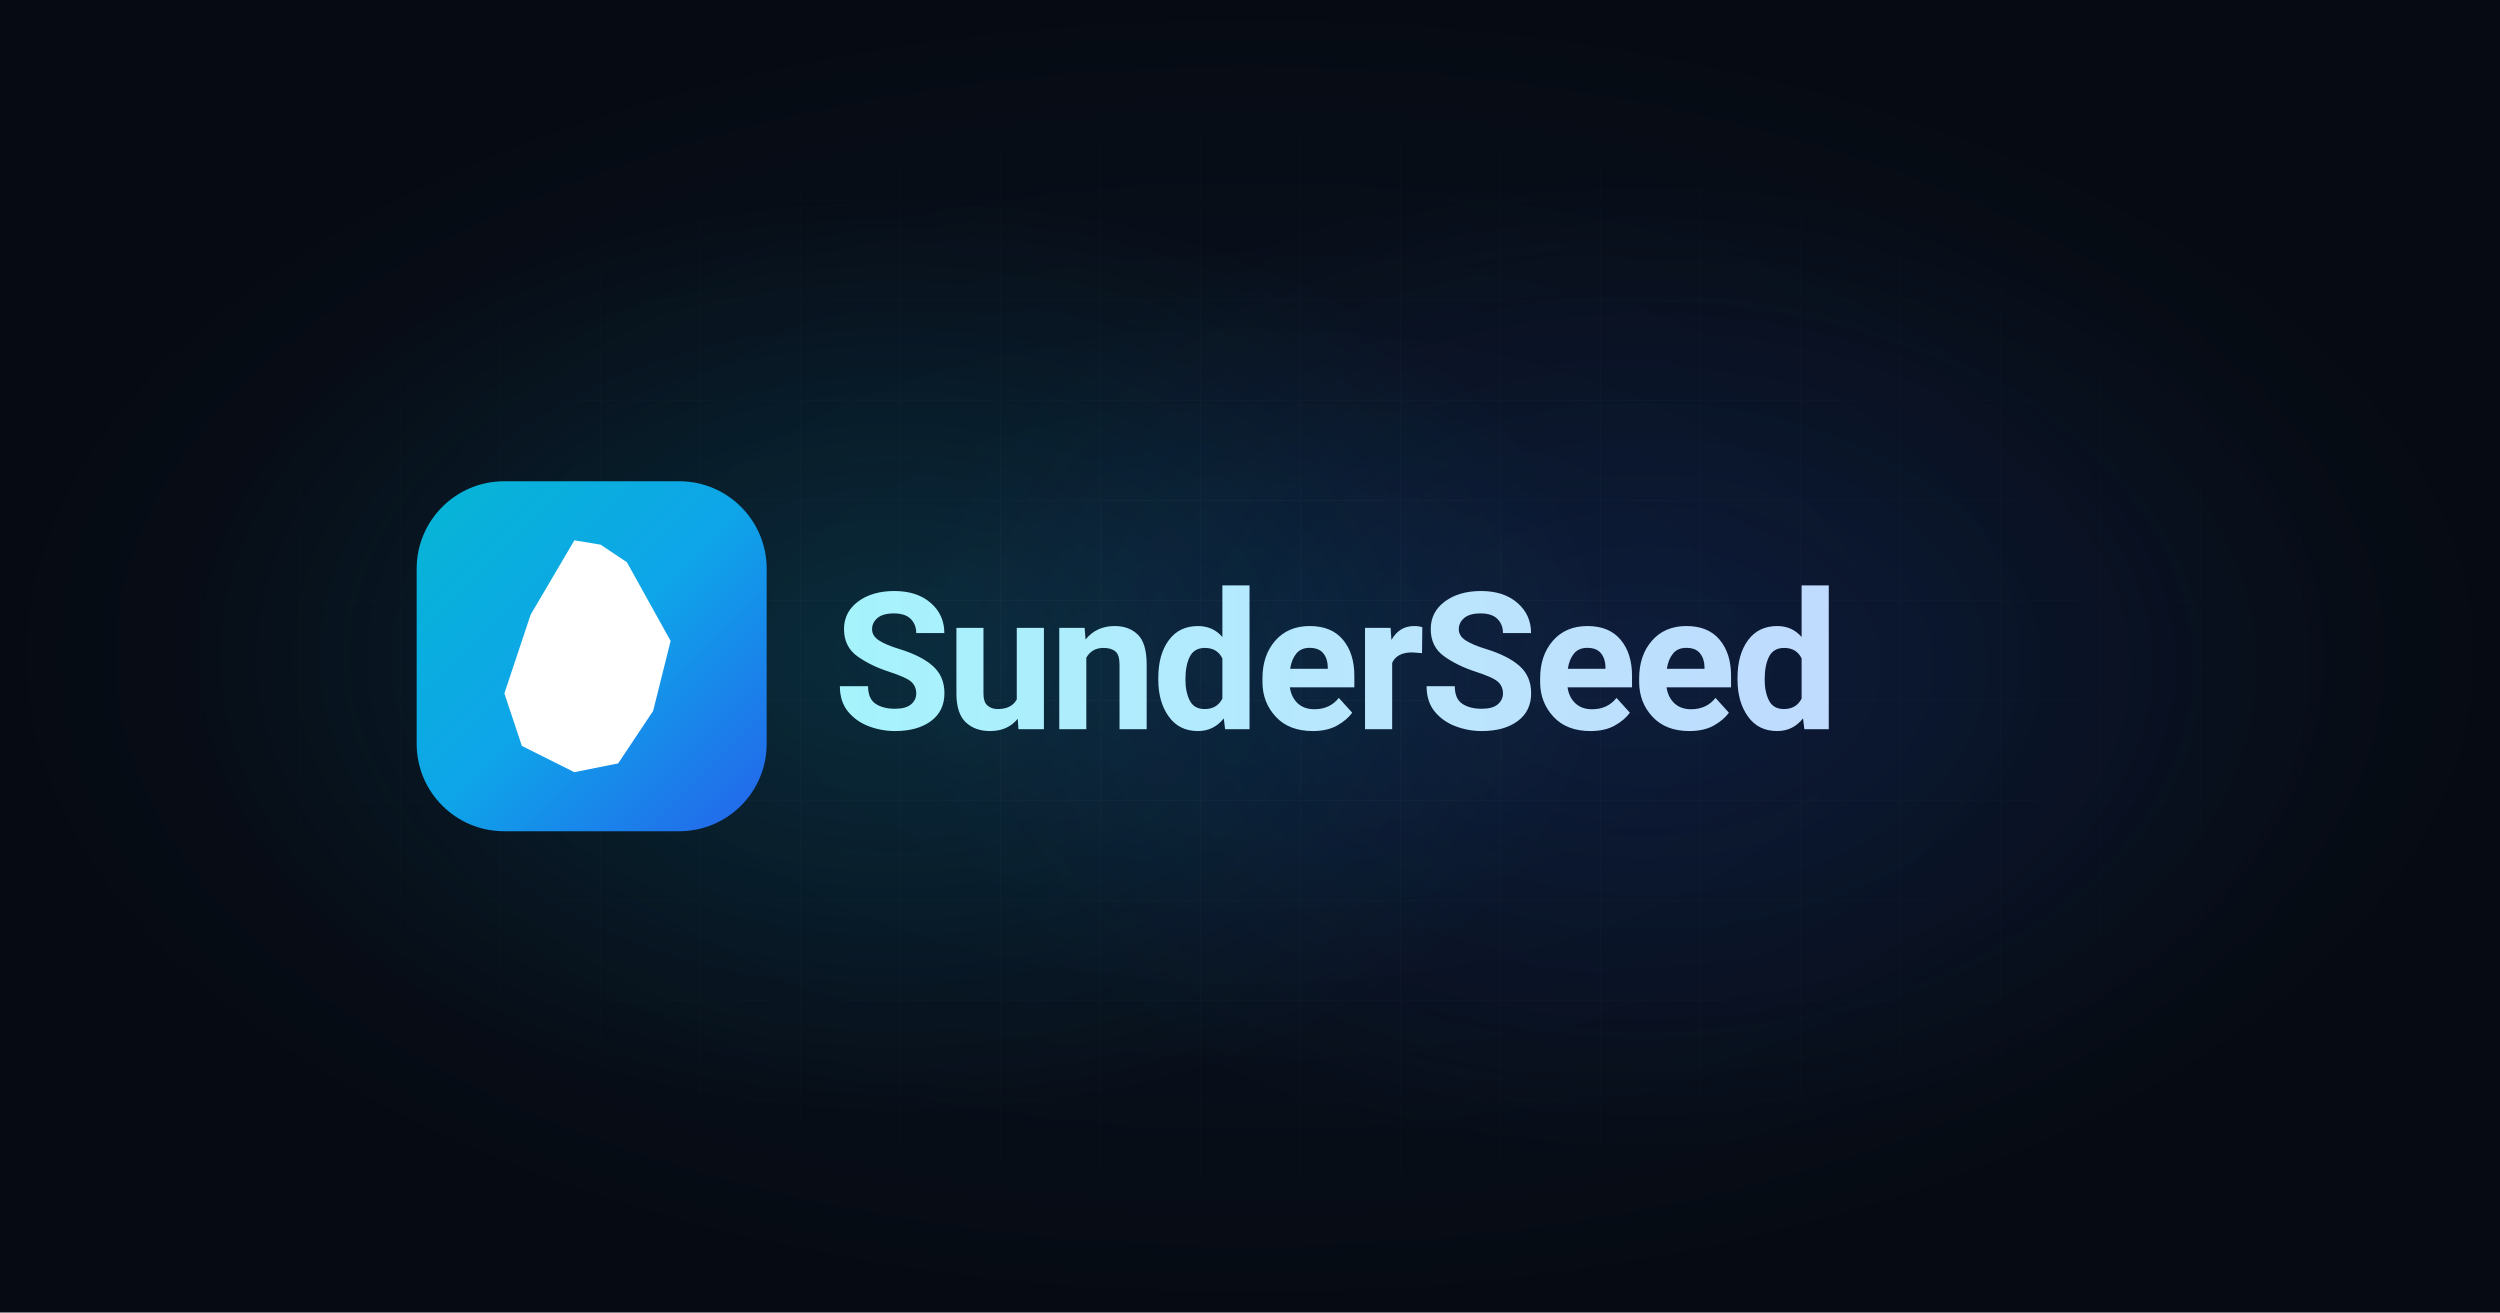
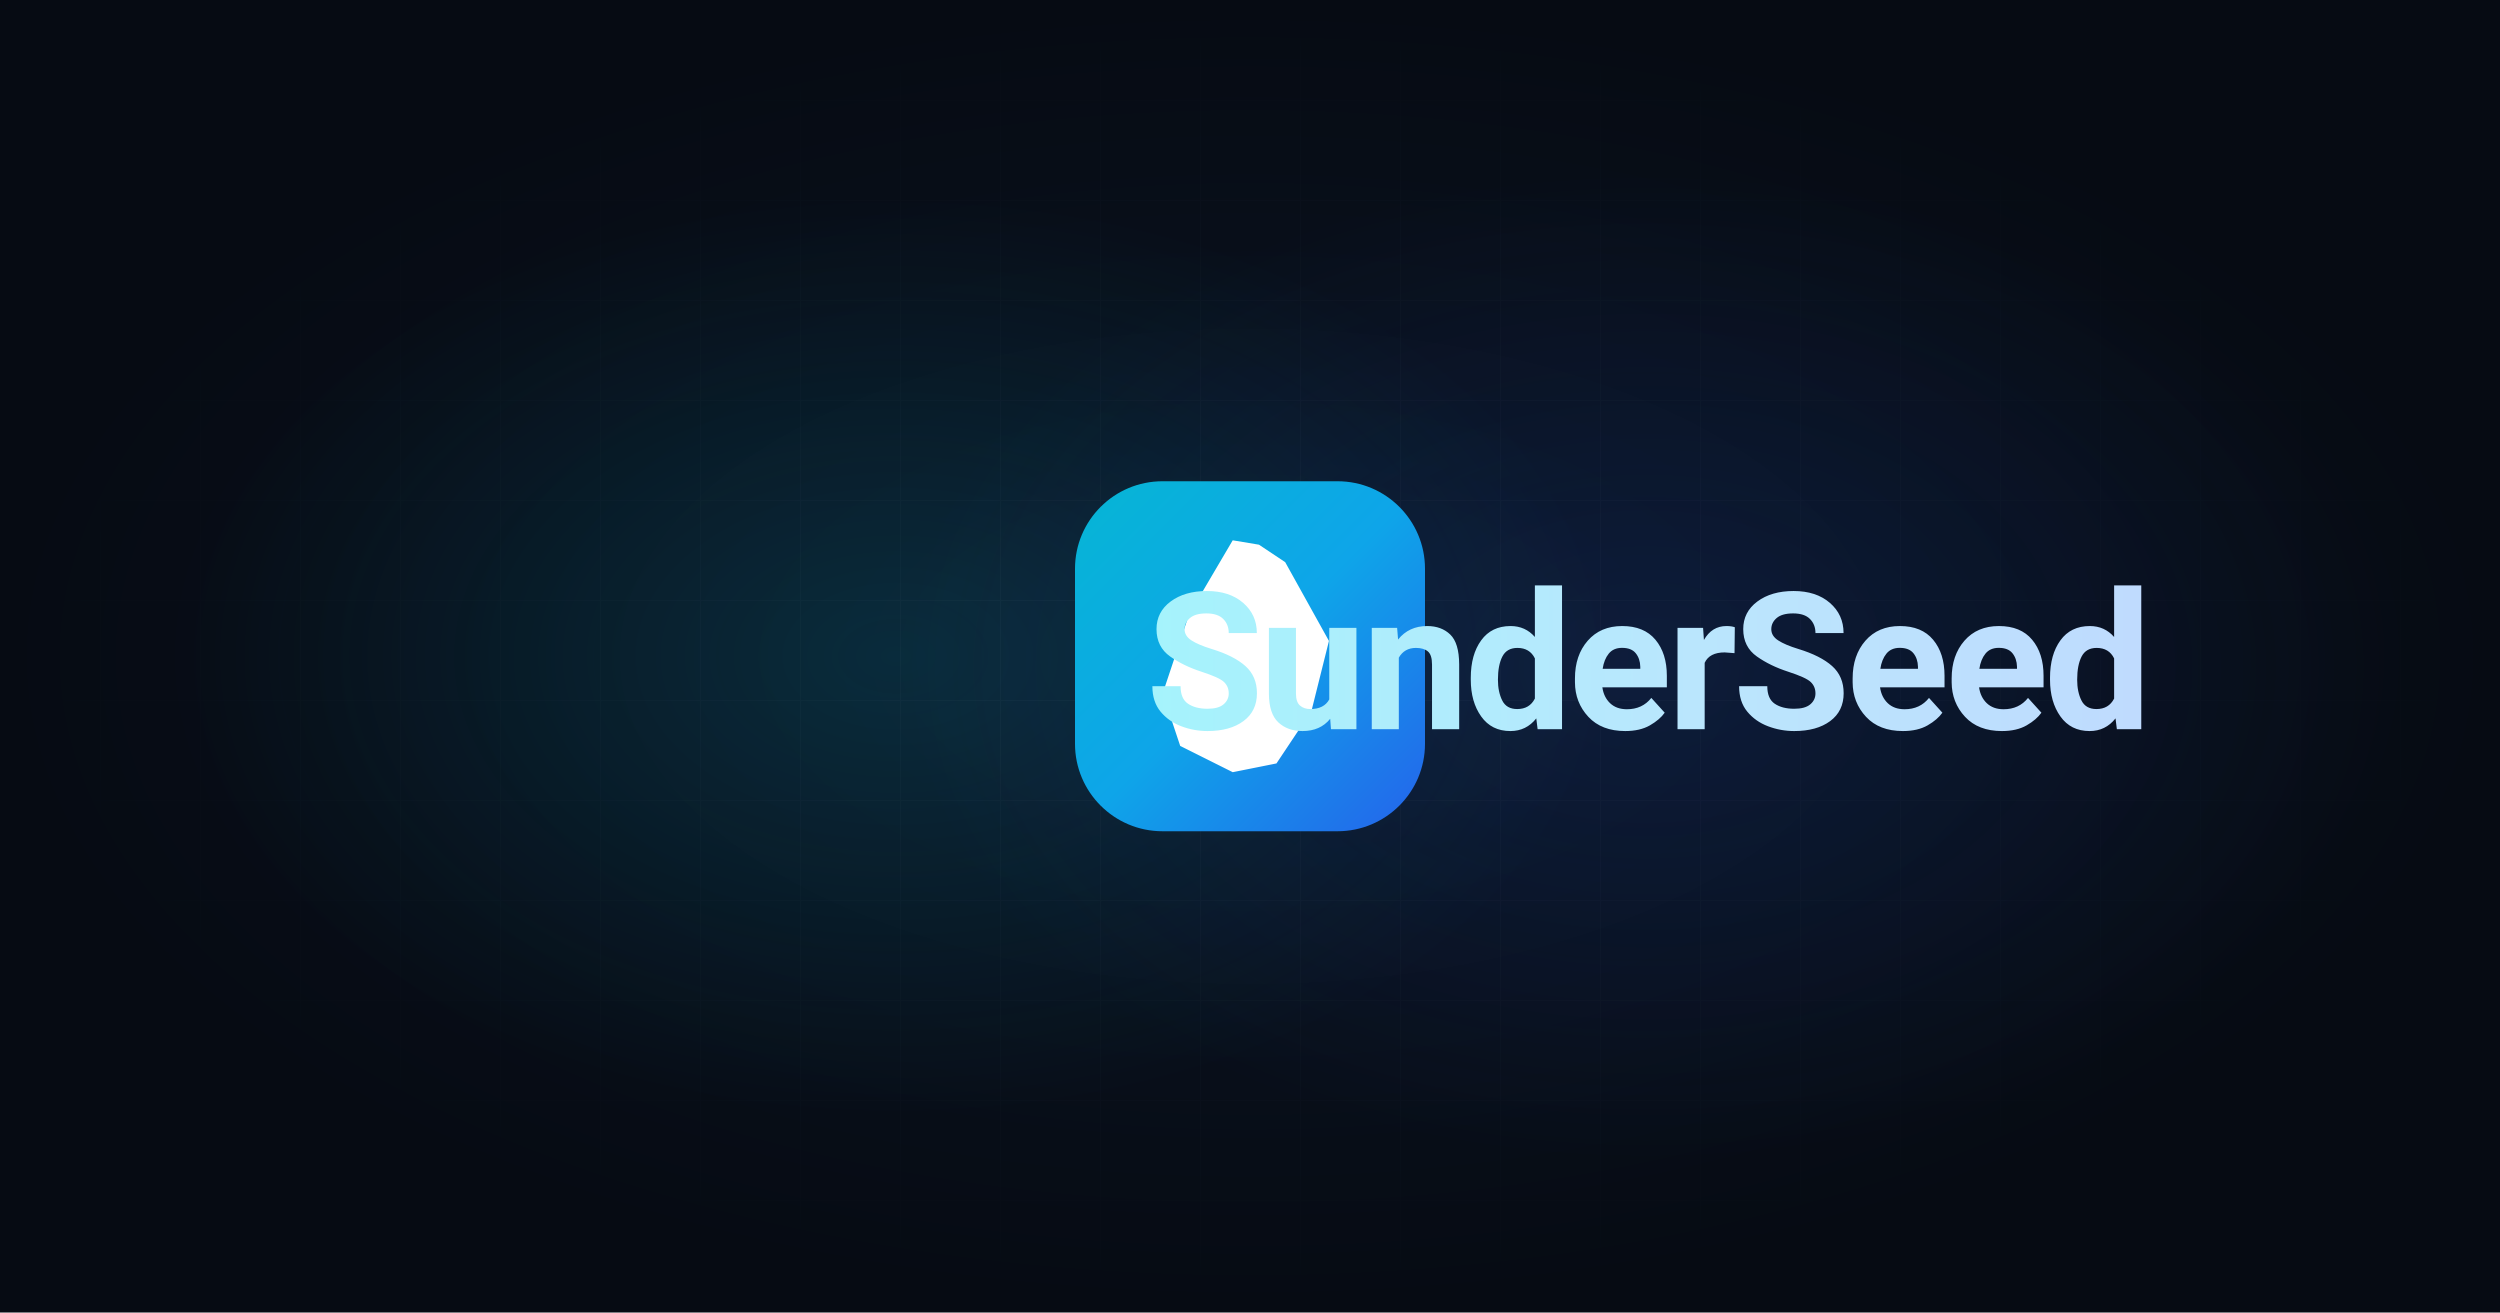
<svg xmlns="http://www.w3.org/2000/svg" viewBox="0 0 1200 630" width="1200" height="630" fill="none" role="img" aria-label="SunderSeed">
  <defs>
    <linearGradient id="ogTile" x1="0" y1="0" x2="1" y2="1">
      <stop offset="0" stop-color="#06b6d4" />
      <stop offset="0.5" stop-color="#0ea5e9" />
      <stop offset="1" stop-color="#2563eb" />
    </linearGradient>
    <linearGradient id="ogWord" x1="0" y1="0" x2="1" y2="0">
      <stop offset="0" stop-color="#a5f3fc" />
      <stop offset="0.55" stop-color="#bae6fd" />
      <stop offset="1" stop-color="#bfdbfe" />
    </linearGradient>
    <radialGradient id="ogGlowCyan" cx="0.5" cy="0.5" r="0.5">
      <stop offset="0" stop-color="#06b6d4" stop-opacity="0.16" />
      <stop offset="1" stop-color="#06b6d4" stop-opacity="0" />
    </radialGradient>
    <radialGradient id="ogGlowBlue" cx="0.5" cy="0.5" r="0.5">
      <stop offset="0" stop-color="#2563eb" stop-opacity="0.14" />
      <stop offset="1" stop-color="#2563eb" stop-opacity="0" />
    </radialGradient>
    <radialGradient id="ogCenter" cx="0.5" cy="0.5" r="0.5">
      <stop offset="0" stop-color="#0b1424" />
      <stop offset="1" stop-color="#060b13" />
    </radialGradient>
    <pattern id="ogGrid" width="48" height="48" patternUnits="userSpaceOnUse">
      <path d="M0 0 H48 M0 0 V48" stroke="#94a3b8" stroke-opacity="0.045" stroke-width="1" />
    </pattern>
    <radialGradient id="ogGridFade" cx="0.5" cy="0.5" r="0.5">
      <stop offset="0" stop-color="#ffffff" stop-opacity="0.85" />
      <stop offset="0.2" stop-color="#ffffff" stop-opacity="0.85" />
      <stop offset="1" stop-color="#ffffff" stop-opacity="0" />
    </radialGradient>
    <mask id="ogGridMask">
      <rect width="1200" height="630" fill="url(#ogGridFade)" />
    </mask>
  </defs>
  <rect width="1200" height="630" fill="url(#ogCenter)" />
  <ellipse cx="430" cy="315" rx="340" ry="220" fill="url(#ogGlowCyan)" />
  <ellipse cx="790" cy="320" rx="360" ry="240" fill="url(#ogGlowBlue)" />
  <rect width="1200" height="630" fill="url(#ogGrid)" mask="url(#ogGridMask)" />
-   <g transform="translate(200 231)">
+   <g transform="translate(516 231)">
    <rect width="168" height="168" rx="42" fill="url(#ogTile)" />
    <g transform="translate(82 84) scale(2.1) translate(-31 -31.5)">
      <path d="M28 5 L18 22 L12 40 L16 52 L28 58 L38 56 L46 44 L50 28 L40 10 L34 6 Z" fill="#ffffff" />
    </g>
  </g>
-   <text x="400" y="350" font-family="ui-sans-serif, -apple-system, BlinkMacSystemFont, 'Segoe UI', Roboto, Helvetica, Arial, sans-serif" font-size="92" font-weight="700" letter-spacing="-2.2" fill="url(#ogWord)">SunderSeed</text>
+   <text x="550" y="350" font-family="ui-sans-serif, -apple-system, BlinkMacSystemFont, 'Segoe UI', Roboto, Helvetica, Arial, sans-serif" font-size="92" font-weight="700" letter-spacing="-2.2" fill="url(#ogWord)">SunderSeed</text>
</svg>
